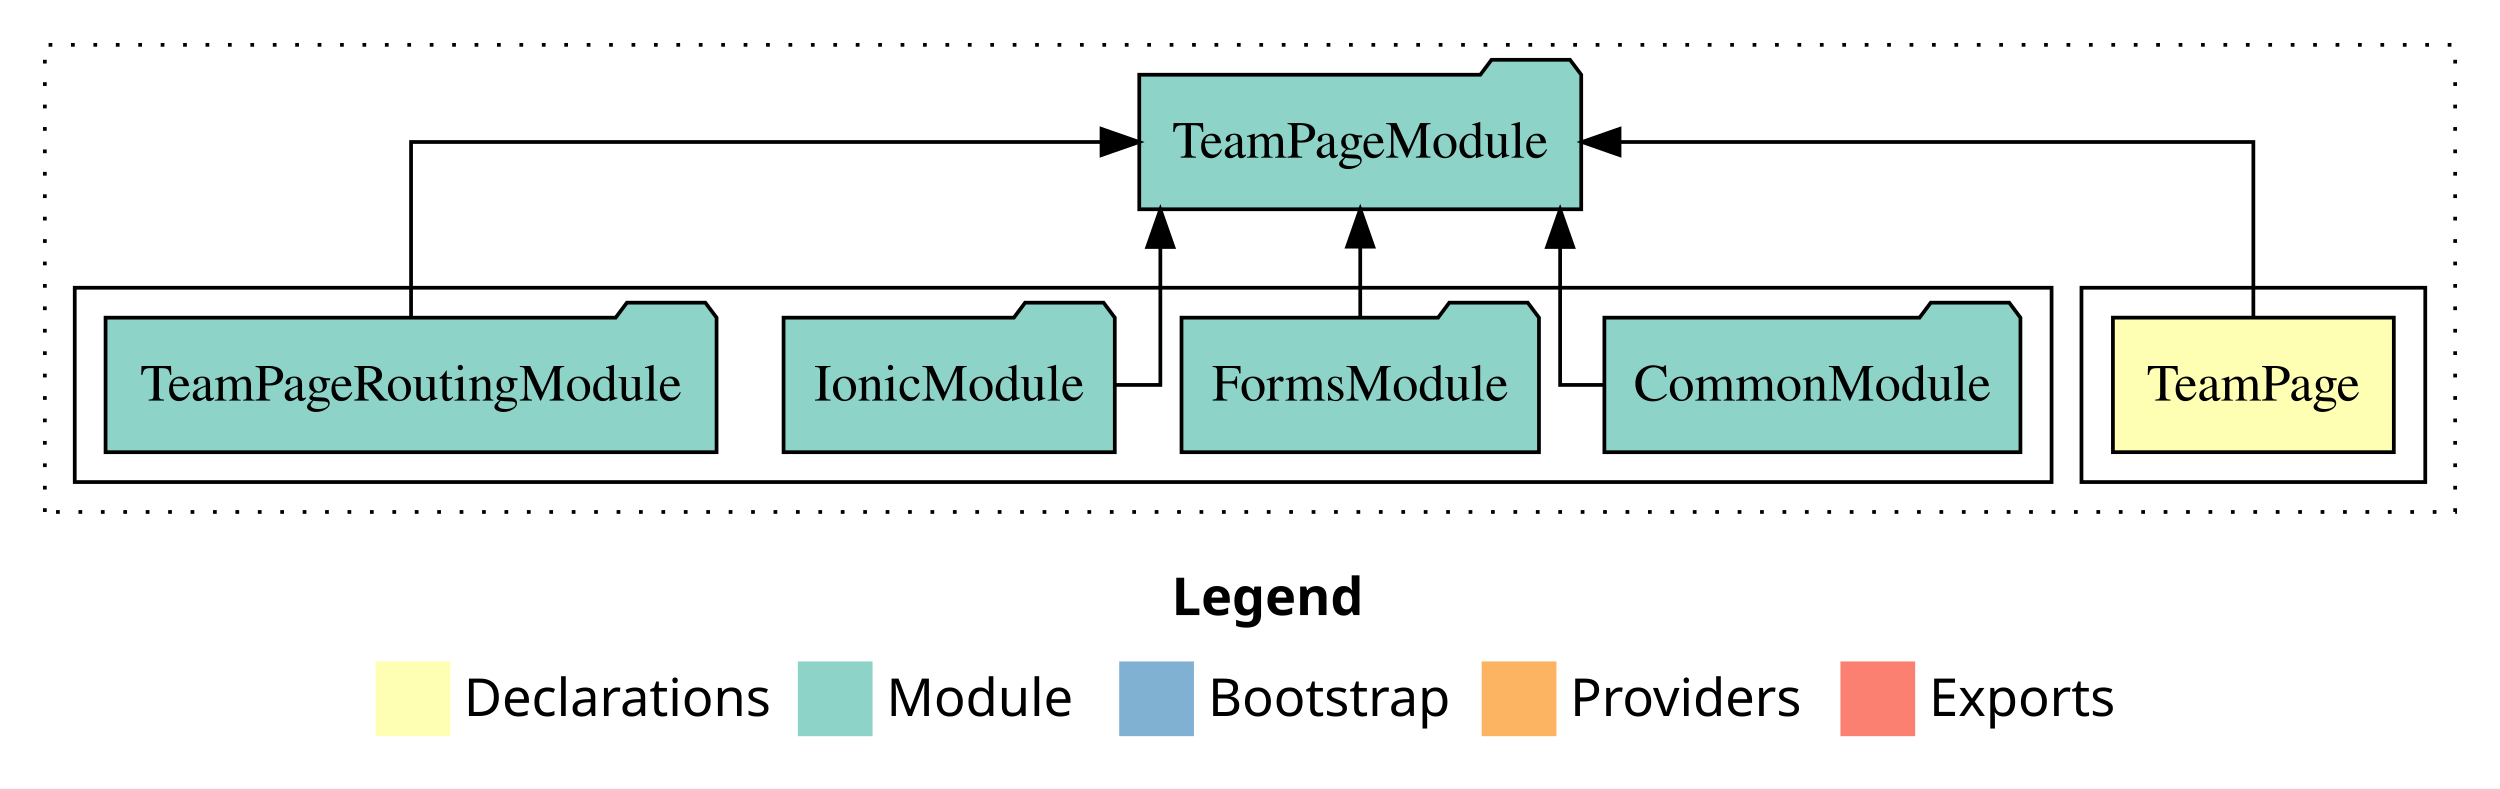
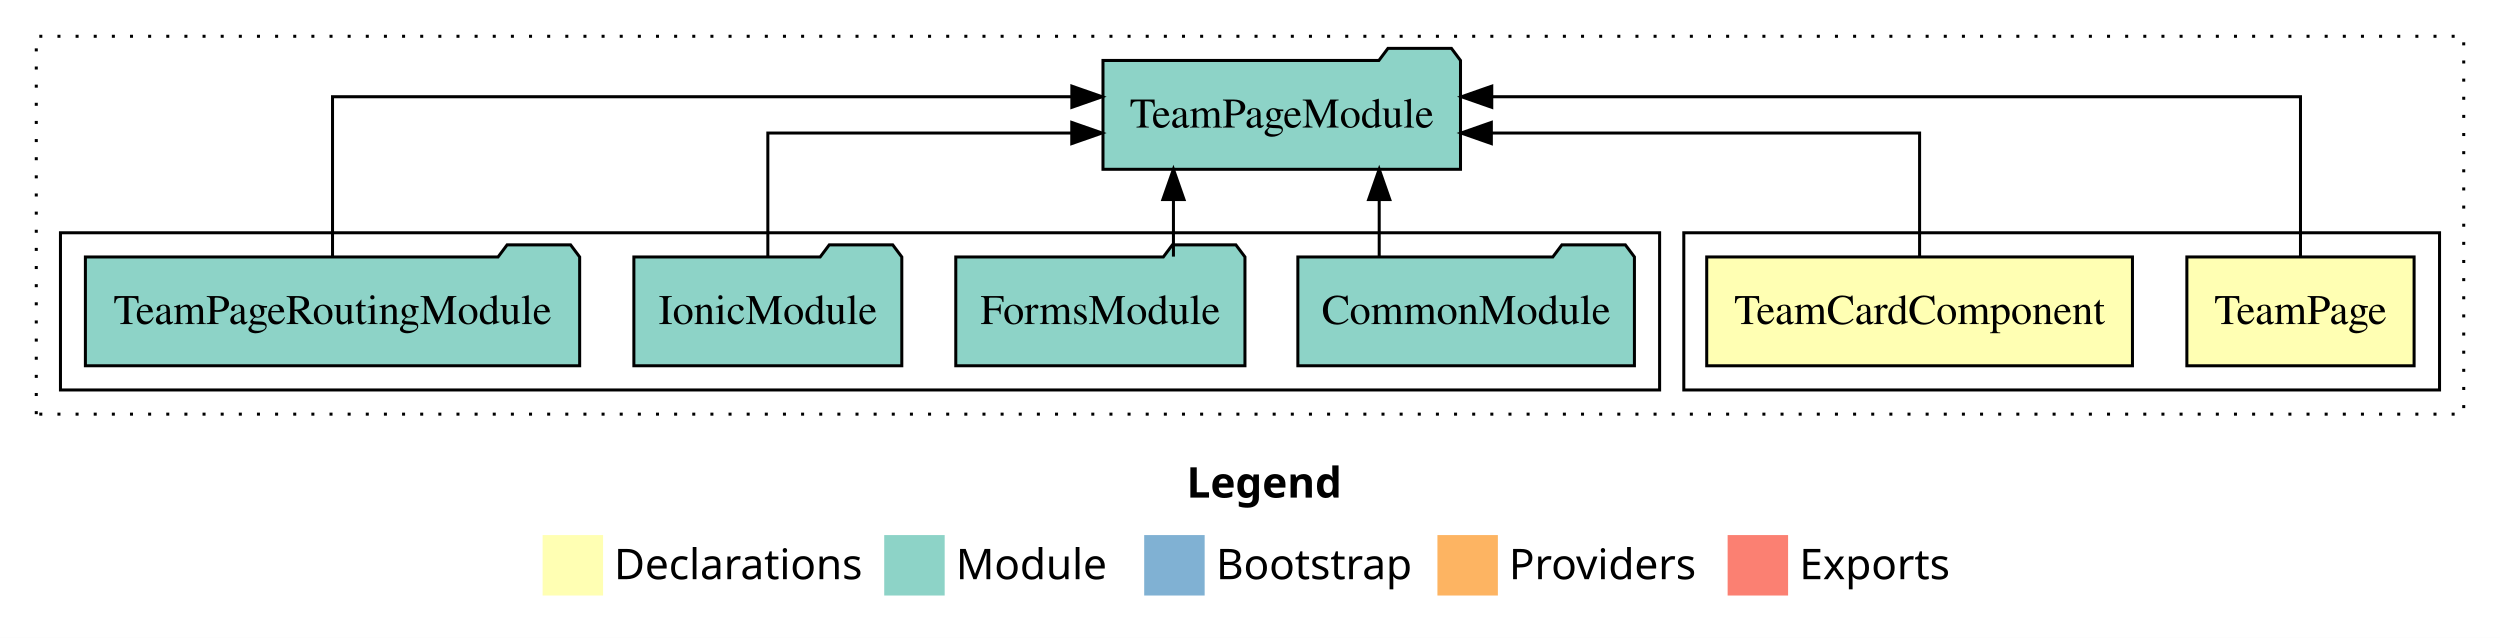
- <svg xmlns="http://www.w3.org/2000/svg" width="669pt" height="211pt" viewBox="0.00 0.00 669.00 211.00">
+ <svg xmlns="http://www.w3.org/2000/svg" width="827pt" height="211pt" viewBox="0.00 0.00 827.00 211.00">
  <g id="graph0" class="graph" transform="scale(1 1) rotate(0) translate(4 207)">
-     <polygon fill="#ffffff" stroke="transparent" points="-4,4 -4,-207 665,-207 665,4 -4,4" />
-     <text text-anchor="start" x="309.509" y="-42.4" font-family="sans-serif" font-weight="bold" font-size="14.00" fill="#000000">Legend</text>
-     <polygon fill="#ffffb3" stroke="transparent" points="96.5,-10 96.5,-30 116.5,-30 116.5,-10 96.5,-10" />
-     <text text-anchor="start" x="120.129" y="-15.4" font-family="sans-serif" font-size="14.00" fill="#000000">  Declarations</text>
-     <polygon fill="#8dd3c7" stroke="transparent" points="209.5,-10 209.5,-30 229.5,-30 229.5,-10 209.5,-10" />
-     <text text-anchor="start" x="233.225" y="-15.4" font-family="sans-serif" font-size="14.00" fill="#000000">  Module</text>
-     <polygon fill="#80b1d3" stroke="transparent" points="295.5,-10 295.5,-30 315.5,-30 315.5,-10 295.5,-10" />
-     <text text-anchor="start" x="319.281" y="-15.4" font-family="sans-serif" font-size="14.00" fill="#000000">  Bootstrap</text>
-     <polygon fill="#fdb462" stroke="transparent" points="392.5,-10 392.5,-30 412.5,-30 412.5,-10 392.5,-10" />
-     <text text-anchor="start" x="416.173" y="-15.4" font-family="sans-serif" font-size="14.00" fill="#000000">  Providers</text>
-     <polygon fill="#fb8072" stroke="transparent" points="488.5,-10 488.5,-30 508.5,-30 508.5,-10 488.5,-10" />
-     <text text-anchor="start" x="512.226" y="-15.4" font-family="sans-serif" font-size="14.00" fill="#000000">  Exports</text>
+     <polygon fill="#ffffff" stroke="transparent" points="-4,4 -4,-207 823,-207 823,4 -4,4" />
+     <text text-anchor="start" x="388.509" y="-42.4" font-family="sans-serif" font-weight="bold" font-size="14.00" fill="#000000">Legend</text>
+     <polygon fill="#ffffb3" stroke="transparent" points="175.5,-10 175.5,-30 195.5,-30 195.5,-10 175.5,-10" />
+     <text text-anchor="start" x="199.129" y="-15.4" font-family="sans-serif" font-size="14.00" fill="#000000">  Declarations</text>
+     <polygon fill="#8dd3c7" stroke="transparent" points="288.5,-10 288.5,-30 308.5,-30 308.5,-10 288.5,-10" />
+     <text text-anchor="start" x="312.225" y="-15.4" font-family="sans-serif" font-size="14.00" fill="#000000">  Module</text>
+     <polygon fill="#80b1d3" stroke="transparent" points="374.5,-10 374.5,-30 394.5,-30 394.5,-10 374.5,-10" />
+     <text text-anchor="start" x="398.281" y="-15.4" font-family="sans-serif" font-size="14.00" fill="#000000">  Bootstrap</text>
+     <polygon fill="#fdb462" stroke="transparent" points="471.5,-10 471.5,-30 491.5,-30 491.5,-10 471.5,-10" />
+     <text text-anchor="start" x="495.173" y="-15.4" font-family="sans-serif" font-size="14.00" fill="#000000">  Providers</text>
+     <polygon fill="#fb8072" stroke="transparent" points="567.5,-10 567.5,-30 587.5,-30 587.5,-10 567.5,-10" />
+     <text text-anchor="start" x="591.226" y="-15.4" font-family="sans-serif" font-size="14.00" fill="#000000">  Exports</text>
    <g id="clust1" class="cluster">
-       <polygon fill="none" stroke="#000000" stroke-dasharray="1,5" points="8,-70 8,-195 653,-195 653,-70 8,-70" />
+       <polygon fill="none" stroke="#000000" stroke-dasharray="1,5" points="8,-70 8,-195 811,-195 811,-70 8,-70" />
    </g>
    <g id="clust2" class="cluster">
-       <polygon fill="none" stroke="#000000" points="553,-78 553,-130 645,-130 645,-78 553,-78" />
+       <polygon fill="none" stroke="#000000" points="553,-78 553,-130 803,-130 803,-78 553,-78" />
    </g>
-     <g id="clust4" class="cluster">
+     <g id="clust5" class="cluster">
      <polygon fill="none" stroke="#000000" points="16,-78 16,-130 545,-130 545,-78 16,-78" />
    </g>
    <g id="node1" class="node">
-       <polygon fill="#ffffb3" stroke="#000000" points="636.584,-122 561.416,-122 561.416,-86 636.584,-86 636.584,-122" />
-       <text text-anchor="middle" x="599" y="-99.8" font-family="Times,serif" font-size="14.00" fill="#000000">TeamPage</text>
+       <polygon fill="#ffffb3" stroke="#000000" points="794.584,-122 719.416,-122 719.416,-86 794.584,-86 794.584,-122" />
+       <text text-anchor="middle" x="757" y="-99.8" font-family="Times,serif" font-size="14.00" fill="#000000">TeamPage</text>
+     </g>
+     <g id="node3" class="node">
+       <polygon fill="#8dd3c7" stroke="#000000" points="479.135,-187 476.135,-191 455.135,-191 452.135,-187 360.865,-187 360.865,-151 479.135,-151 479.135,-187" />
+       <text text-anchor="middle" x="420" y="-164.8" font-family="Times,serif" font-size="14.00" fill="#000000">TeamPageModule</text>
+     </g>
+     <g id="edge1" class="edge">
+       <path fill="none" stroke="#000000" d="M757,-122.284C757,-143.321 757,-175 757,-175 757,-175 489.473,-175 489.473,-175" />
+       <polygon fill="#000000" stroke="#000000" points="489.473,-171.5 479.473,-175 489.473,-178.5 489.473,-171.5" />
    </g>
    <g id="node2" class="node">
-       <polygon fill="#8dd3c7" stroke="#000000" points="419.135,-187 416.135,-191 395.135,-191 392.135,-187 300.865,-187 300.865,-151 419.135,-151 419.135,-187" />
-       <text text-anchor="middle" x="360" y="-164.8" font-family="Times,serif" font-size="14.00" fill="#000000">TeamPageModule</text>
+       <polygon fill="#ffffb3" stroke="#000000" points="701.417,-122 560.583,-122 560.583,-86 701.417,-86 701.417,-122" />
+       <text text-anchor="middle" x="631" y="-99.8" font-family="Times,serif" font-size="14.00" fill="#000000">TeamCardComponent</text>
    </g>
-     <g id="edge1" class="edge">
-       <path fill="none" stroke="#000000" d="M599,-122.106C599,-141.339 599,-169 599,-169 599,-169 429.386,-169 429.386,-169" />
-       <polygon fill="#000000" stroke="#000000" points="429.386,-165.5 419.386,-169 429.386,-172.5 429.386,-165.5" />
+     <g id="edge2" class="edge">
+       <path fill="none" stroke="#000000" d="M631,-122.022C631,-139.373 631,-163 631,-163 631,-163 489.337,-163 489.337,-163" />
+       <polygon fill="#000000" stroke="#000000" points="489.337,-159.5 479.337,-163 489.337,-166.5 489.337,-159.5" />
    </g>
-     <g id="node3" class="node">
+     <g id="node4" class="node">
      <polygon fill="#8dd3c7" stroke="#000000" points="536.668,-122 533.668,-126 512.668,-126 509.668,-122 425.332,-122 425.332,-86 536.668,-86 536.668,-122" />
      <text text-anchor="middle" x="481" y="-99.8" font-family="Times,serif" font-size="14.00" fill="#000000">CommonModule</text>
    </g>
-     <g id="edge2" class="edge">
-       <path fill="none" stroke="#000000" d="M425.25,-104C418.254,-104 413.491,-104 413.491,-104 413.491,-104 413.491,-140.894 413.491,-140.894" />
-       <polygon fill="#000000" stroke="#000000" points="409.991,-140.894 413.491,-150.894 416.991,-140.894 409.991,-140.894" />
+     <g id="edge3" class="edge">
+       <path fill="none" stroke="#000000" d="M452.242,-122.106C452.242,-122.106 452.242,-140.991 452.242,-140.991" />
+       <polygon fill="#000000" stroke="#000000" points="448.742,-140.991 452.242,-150.991 455.742,-140.991 448.742,-140.991" />
    </g>
-     <g id="node4" class="node">
+     <g id="node5" class="node">
      <polygon fill="#8dd3c7" stroke="#000000" points="407.829,-122 404.829,-126 383.829,-126 380.829,-122 312.171,-122 312.171,-86 407.829,-86 407.829,-122" />
      <text text-anchor="middle" x="360" y="-99.8" font-family="Times,serif" font-size="14.00" fill="#000000">FormsModule</text>
    </g>
-     <g id="edge3" class="edge">
-       <path fill="none" stroke="#000000" d="M360,-122.106C360,-122.106 360,-140.991 360,-140.991" />
-       <polygon fill="#000000" stroke="#000000" points="356.5,-140.991 360,-150.991 363.5,-140.991 356.5,-140.991" />
+     <g id="edge4" class="edge">
+       <path fill="none" stroke="#000000" d="M384.174,-122.106C384.174,-122.106 384.174,-140.991 384.174,-140.991" />
+       <polygon fill="#000000" stroke="#000000" points="380.674,-140.991 384.174,-150.991 387.674,-140.991 380.674,-140.991" />
    </g>
-     <g id="node5" class="node">
+     <g id="node6" class="node">
      <polygon fill="#8dd3c7" stroke="#000000" points="294.316,-122 291.316,-126 270.316,-126 267.316,-122 205.684,-122 205.684,-86 294.316,-86 294.316,-122" />
      <text text-anchor="middle" x="250" y="-99.8" font-family="Times,serif" font-size="14.00" fill="#000000">IonicModule</text>
    </g>
-     <g id="edge4" class="edge">
-       <path fill="none" stroke="#000000" d="M294.248,-104C301.397,-104 306.51,-104 306.51,-104 306.51,-104 306.51,-140.894 306.51,-140.894" />
-       <polygon fill="#000000" stroke="#000000" points="303.01,-140.894 306.51,-150.894 310.01,-140.894 303.01,-140.894" />
+     <g id="edge5" class="edge">
+       <path fill="none" stroke="#000000" d="M250,-122.022C250,-139.373 250,-163 250,-163 250,-163 350.542,-163 350.542,-163" />
+       <polygon fill="#000000" stroke="#000000" points="350.542,-166.5 360.542,-163 350.542,-159.5 350.542,-166.5" />
    </g>
-     <g id="node6" class="node">
+     <g id="node7" class="node">
      <polygon fill="#8dd3c7" stroke="#000000" points="187.752,-122 184.752,-126 163.752,-126 160.752,-122 24.248,-122 24.248,-86 187.752,-86 187.752,-122" />
      <text text-anchor="middle" x="106" y="-99.8" font-family="Times,serif" font-size="14.00" fill="#000000">TeamPageRoutingModule</text>
    </g>
-     <g id="edge5" class="edge">
-       <path fill="none" stroke="#000000" d="M106,-122.106C106,-141.339 106,-169 106,-169 106,-169 290.769,-169 290.769,-169" />
-       <polygon fill="#000000" stroke="#000000" points="290.769,-172.5 300.769,-169 290.769,-165.5 290.769,-172.5" />
+     <g id="edge6" class="edge">
+       <path fill="none" stroke="#000000" d="M106,-122.284C106,-143.321 106,-175 106,-175 106,-175 350.57,-175 350.57,-175" />
+       <polygon fill="#000000" stroke="#000000" points="350.57,-178.5 360.57,-175 350.57,-171.5 350.57,-178.5" />
    </g>
  </g>
</svg>
